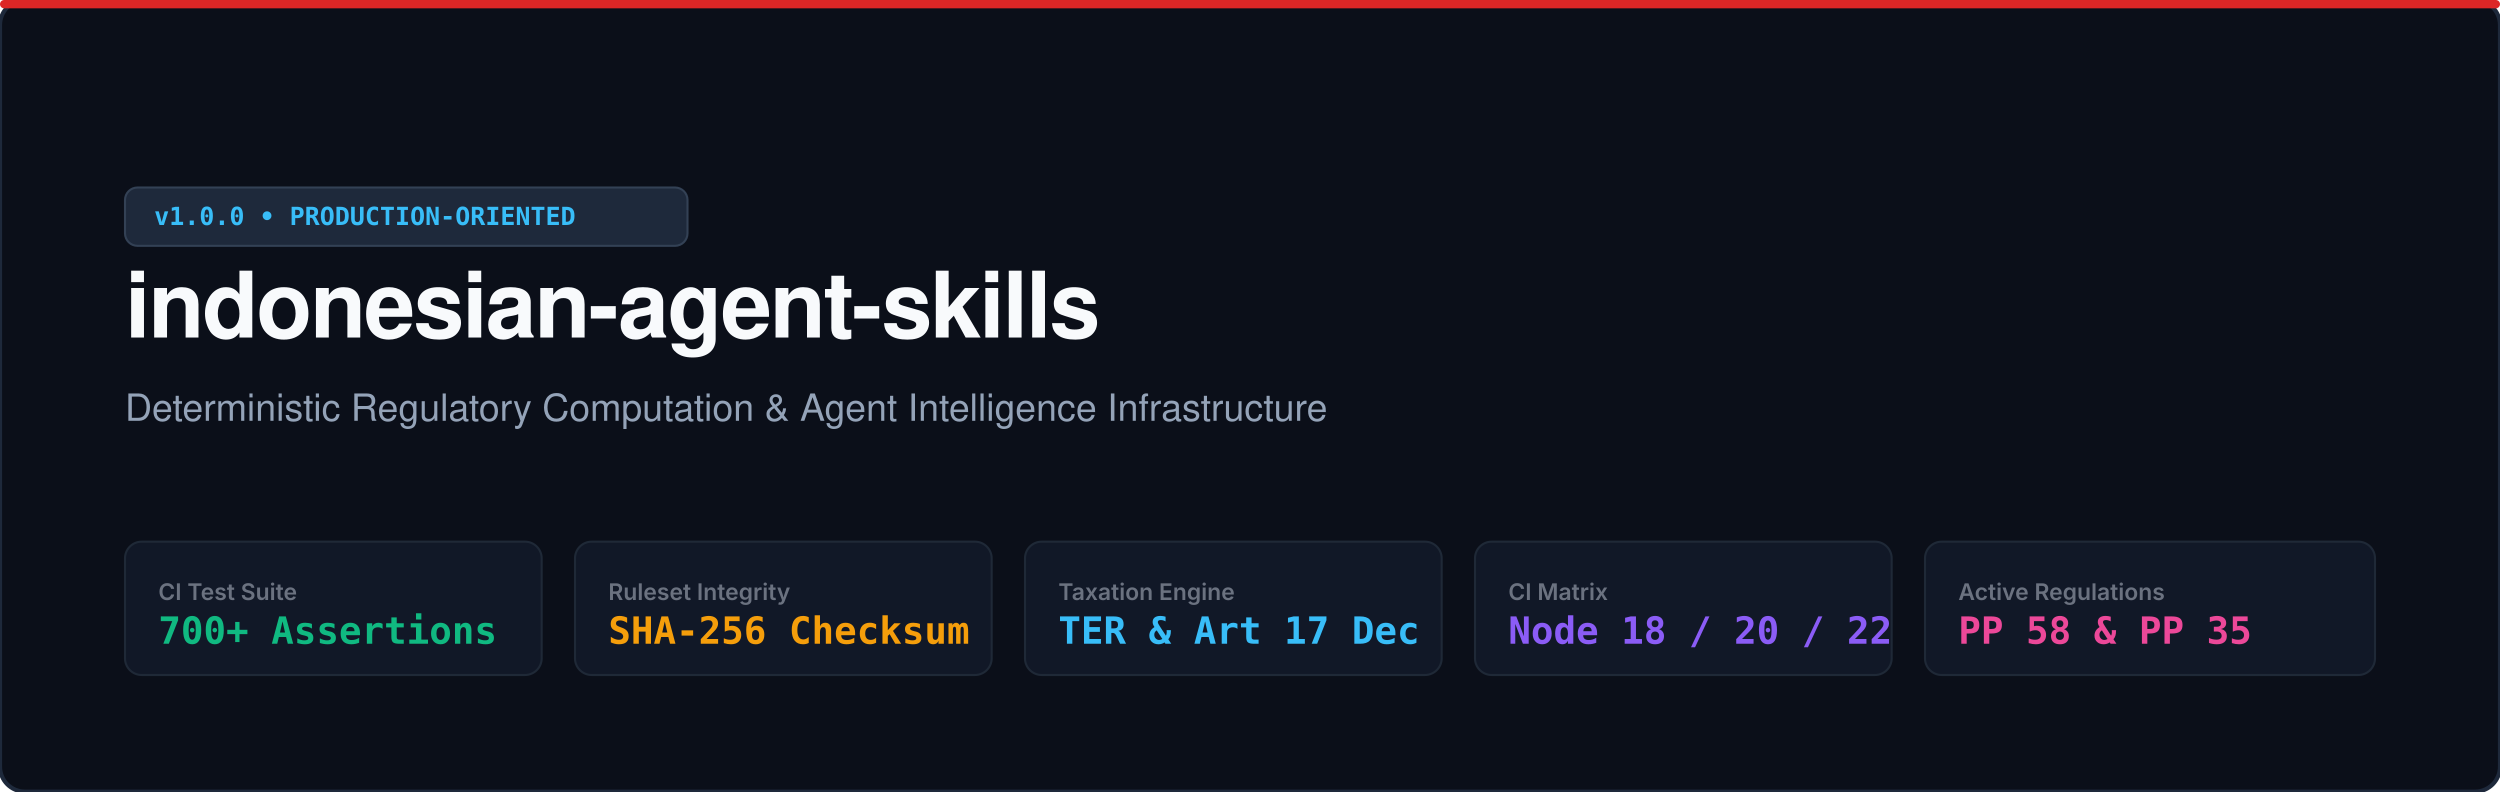
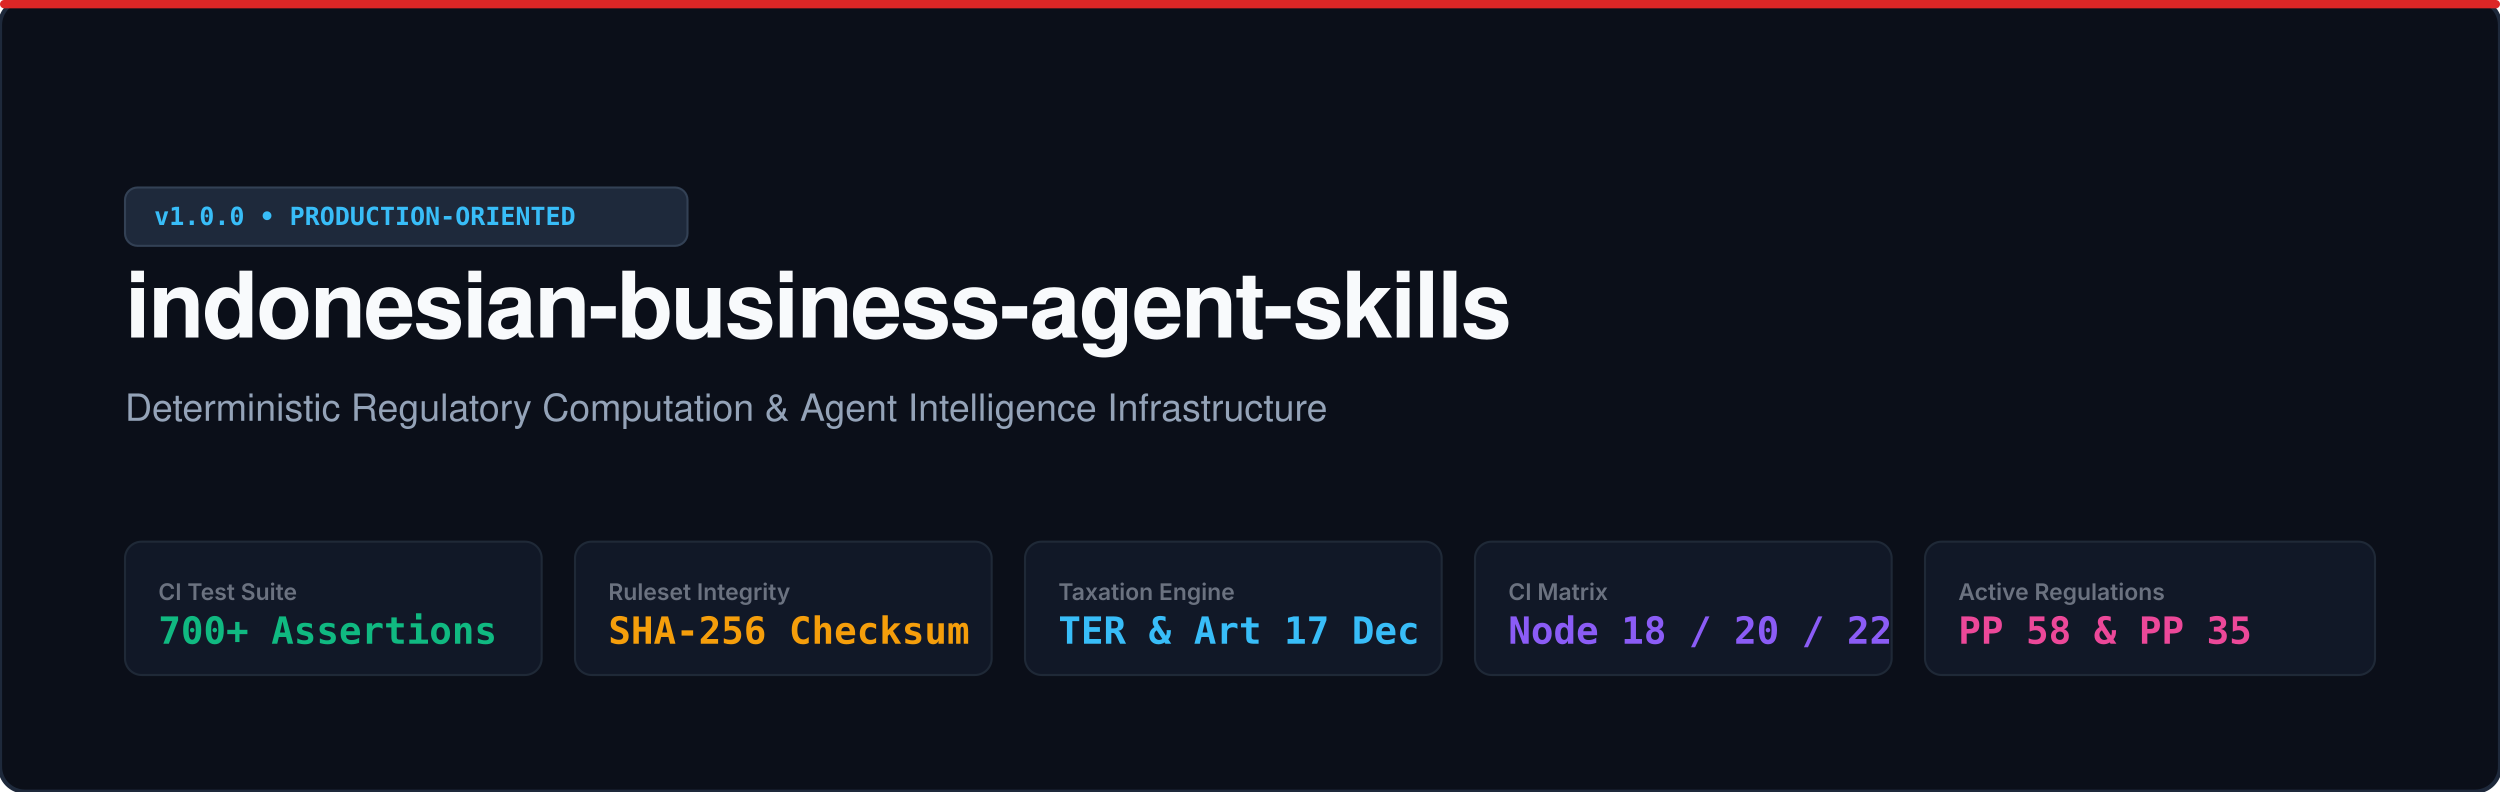
<svg xmlns="http://www.w3.org/2000/svg" viewBox="0 0 1200 380" width="100%" height="100%">
  <rect width="1200" height="380" rx="12" fill="#0B0F19" stroke="#1E293B" stroke-width="2" />
  <rect x="0" y="0" width="1200" height="4" rx="2" fill="#DC2626" />
  <g transform="translate(60, 90)">
    <rect x="0" y="0" width="270" height="28" rx="6" fill="#1E293B" stroke="#334155" stroke-width="1" />
    <text x="14" y="18" font-family="ui-monospace, SFMono-Regular, Menlo, Monaco, Consolas, monospace" font-size="12" font-weight="600" fill="#38BDF8">v1.0.0 • PRODUCTION-ORIENTED</text>
    <text x="0" y="72" font-family="-apple-system, BlinkMacSystemFont, 'Segoe UI', Helvetica, Arial, sans-serif" font-size="44" font-weight="800" fill="#F8FAFC" letter-spacing="-1">
-       indonesian-agent-skills
+       indonesian-business-agent-skills
    </text>
    <text x="0" y="112" font-family="-apple-system, BlinkMacSystemFont, 'Segoe UI', Helvetica, Arial, sans-serif" font-size="18" font-weight="400" fill="#94A3B8">
      Deterministic Regulatory Computation &amp; Agent Intelligence Infrastructure
    </text>
  </g>
  <g transform="translate(60, 260)">
    <g transform="translate(0, 0)">
      <rect width="200" height="64" rx="8" fill="#111827" stroke="#1F2937" stroke-width="1" />
      <text x="16" y="28" font-family="-apple-system, BlinkMacSystemFont, 'Segoe UI', sans-serif" font-size="11" font-weight="600" fill="#6B7280" text-transform="uppercase">CI Test Suite</text>
      <text x="16" y="49" font-family="ui-monospace, SFMono-Regular, monospace" font-size="18" font-weight="700" fill="#10B981">700+ Assertions</text>
    </g>
    <g transform="translate(216, 0)">
      <rect width="200" height="64" rx="8" fill="#111827" stroke="#1F2937" stroke-width="1" />
      <text x="16" y="28" font-family="-apple-system, BlinkMacSystemFont, 'Segoe UI', sans-serif" font-size="11" font-weight="600" fill="#6B7280" text-transform="uppercase">Ruleset Integrity</text>
      <text x="16" y="49" font-family="ui-monospace, SFMono-Regular, monospace" font-size="18" font-weight="700" fill="#F59E0B">SHA-256 Checksum</text>
    </g>
    <g transform="translate(432, 0)">
      <rect width="200" height="64" rx="8" fill="#111827" stroke="#1F2937" stroke-width="1" />
      <text x="16" y="28" font-family="-apple-system, BlinkMacSystemFont, 'Segoe UI', sans-serif" font-size="11" font-weight="600" fill="#6B7280" text-transform="uppercase">Taxation Engine</text>
      <text x="16" y="49" font-family="ui-monospace, SFMono-Regular, monospace" font-size="18" font-weight="700" fill="#38BDF8">TER &amp; Art 17 Dec</text>
    </g>
    <g transform="translate(648, 0)">
      <rect width="200" height="64" rx="8" fill="#111827" stroke="#1F2937" stroke-width="1" />
      <text x="16" y="28" font-family="-apple-system, BlinkMacSystemFont, 'Segoe UI', sans-serif" font-size="11" font-weight="600" fill="#6B7280" text-transform="uppercase">CI Matrix</text>
      <text x="16" y="49" font-family="ui-monospace, SFMono-Regular, monospace" font-size="18" font-weight="700" fill="#8B5CF6">Node 18 / 20 / 22</text>
    </g>
    <g transform="translate(864, 0)">
      <rect width="216" height="64" rx="8" fill="#111827" stroke="#1F2937" stroke-width="1" />
      <text x="16" y="28" font-family="-apple-system, BlinkMacSystemFont, 'Segoe UI', sans-serif" font-size="11" font-weight="600" fill="#6B7280" text-transform="uppercase">Active Regulations</text>
      <text x="16" y="49" font-family="ui-monospace, SFMono-Regular, monospace" font-size="18" font-weight="700" fill="#EC4899">PP 58 &amp; PP 35</text>
    </g>
  </g>
</svg>
